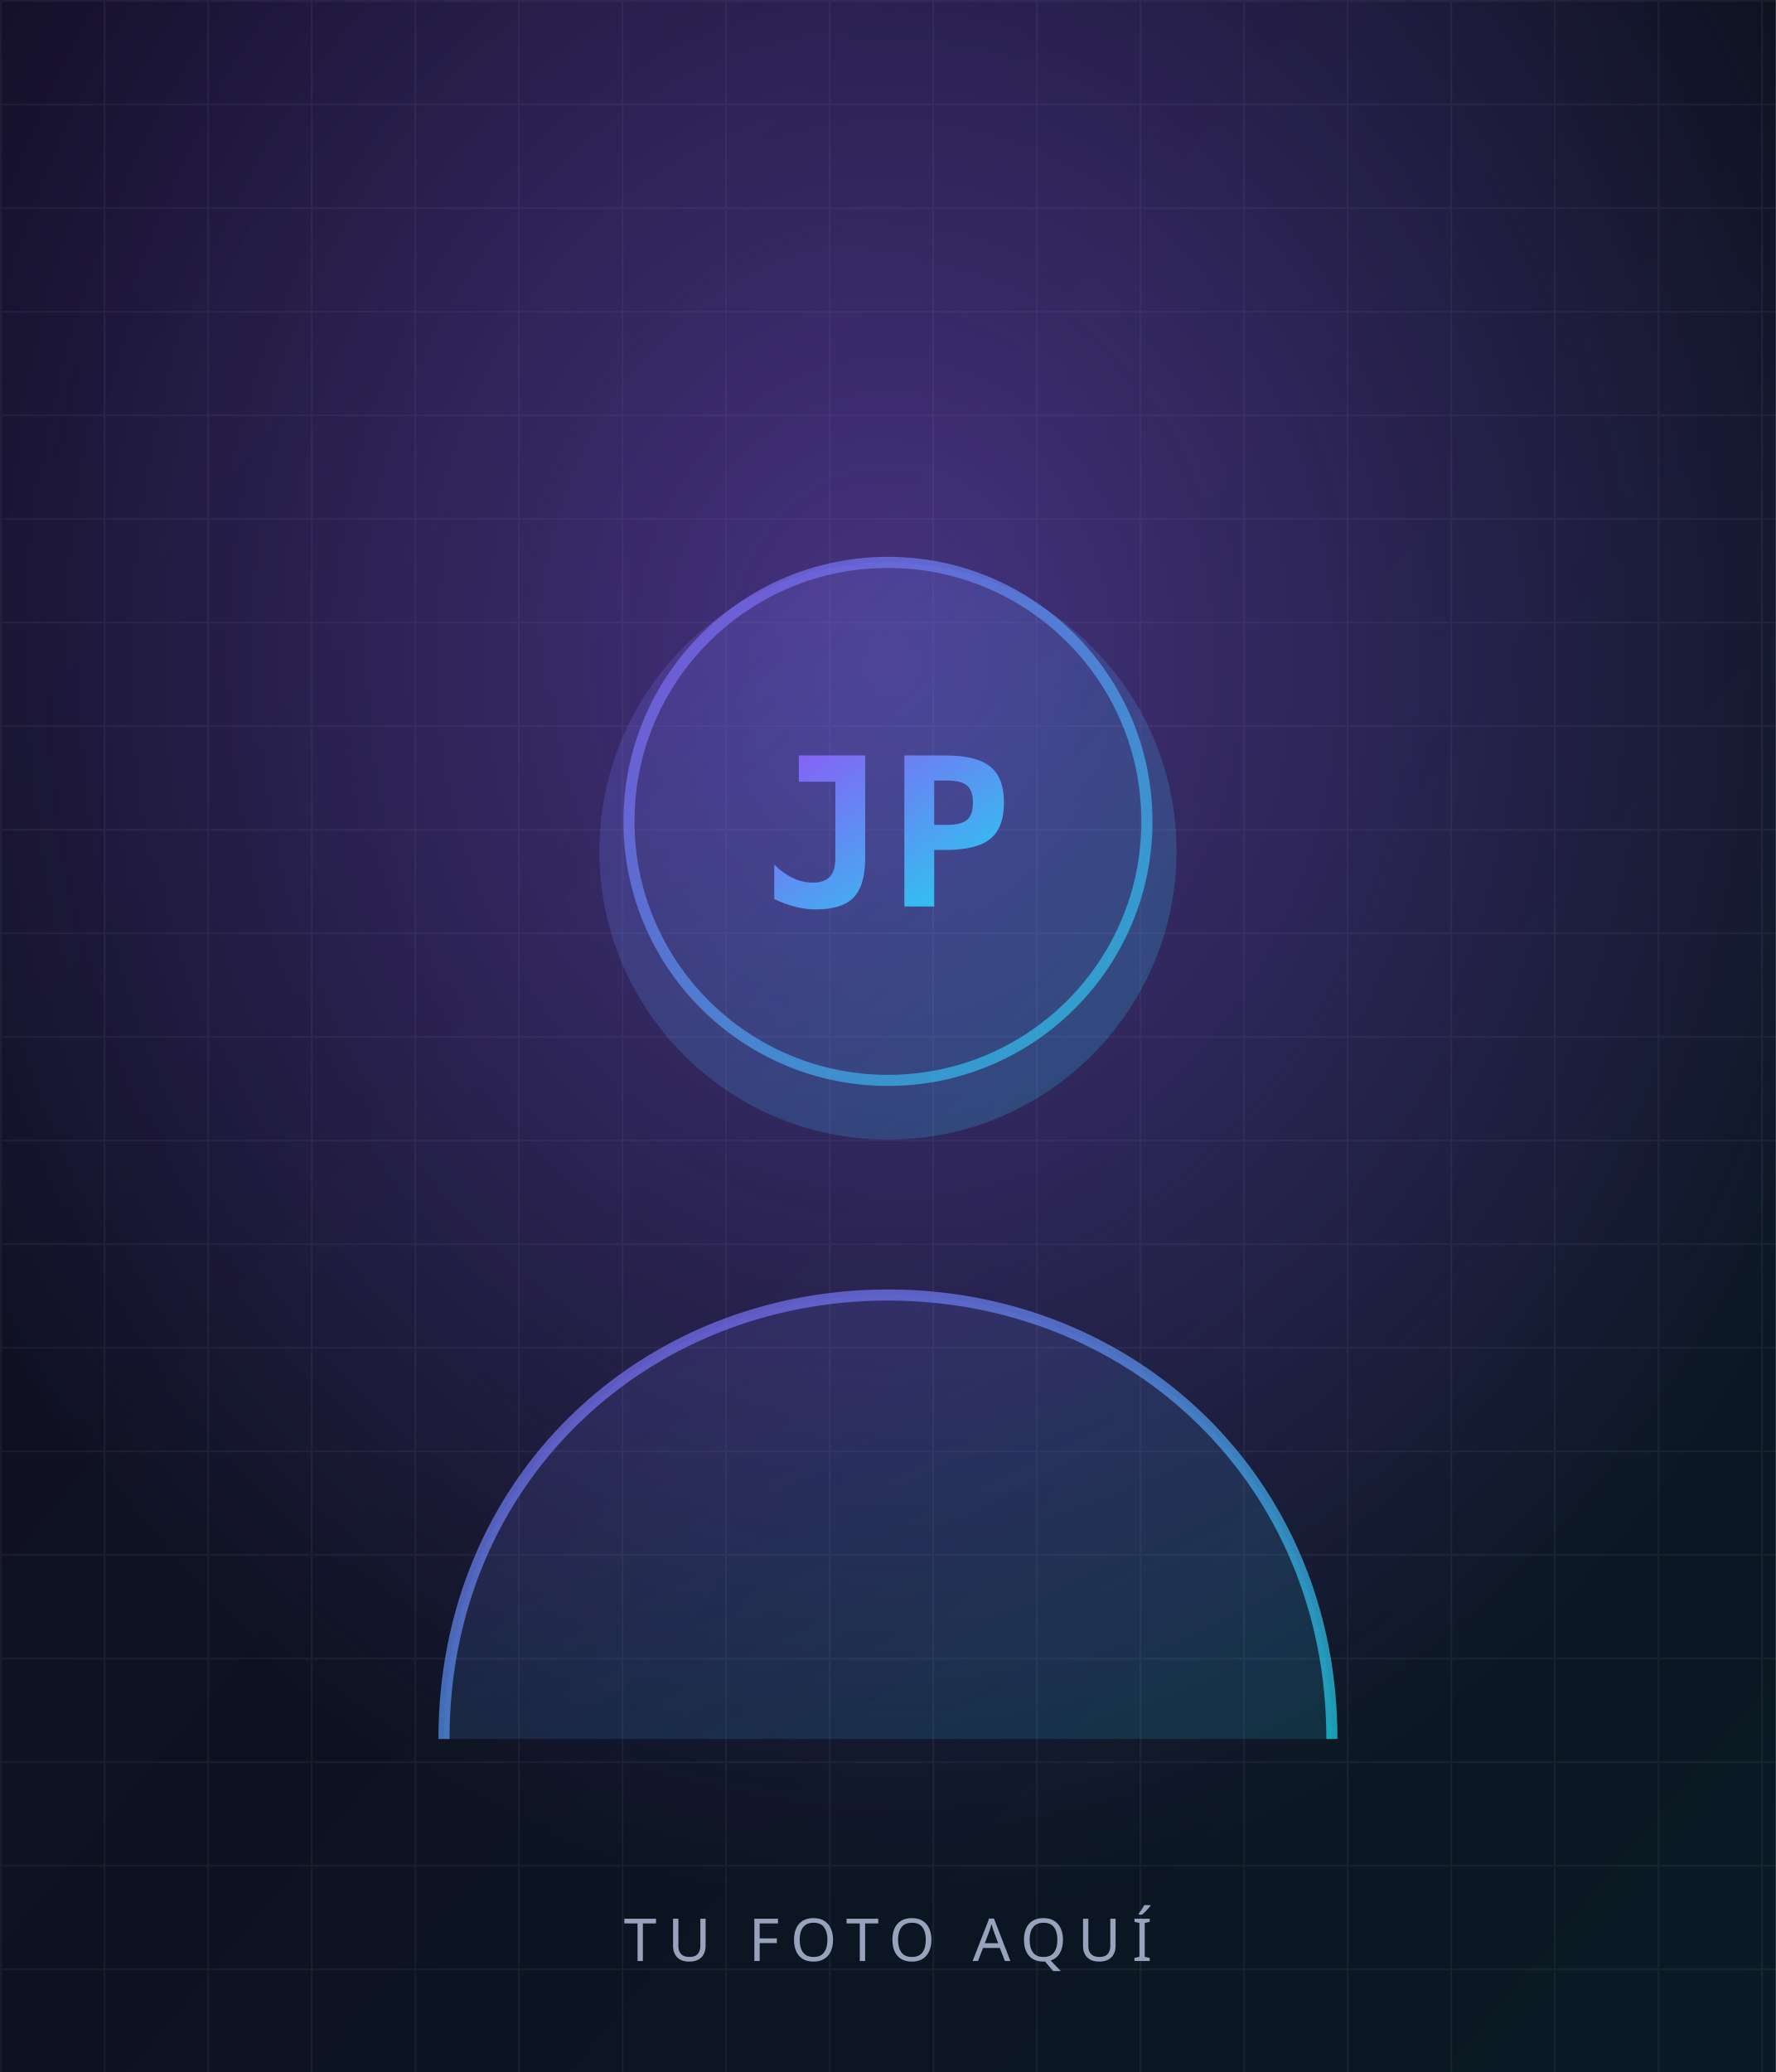
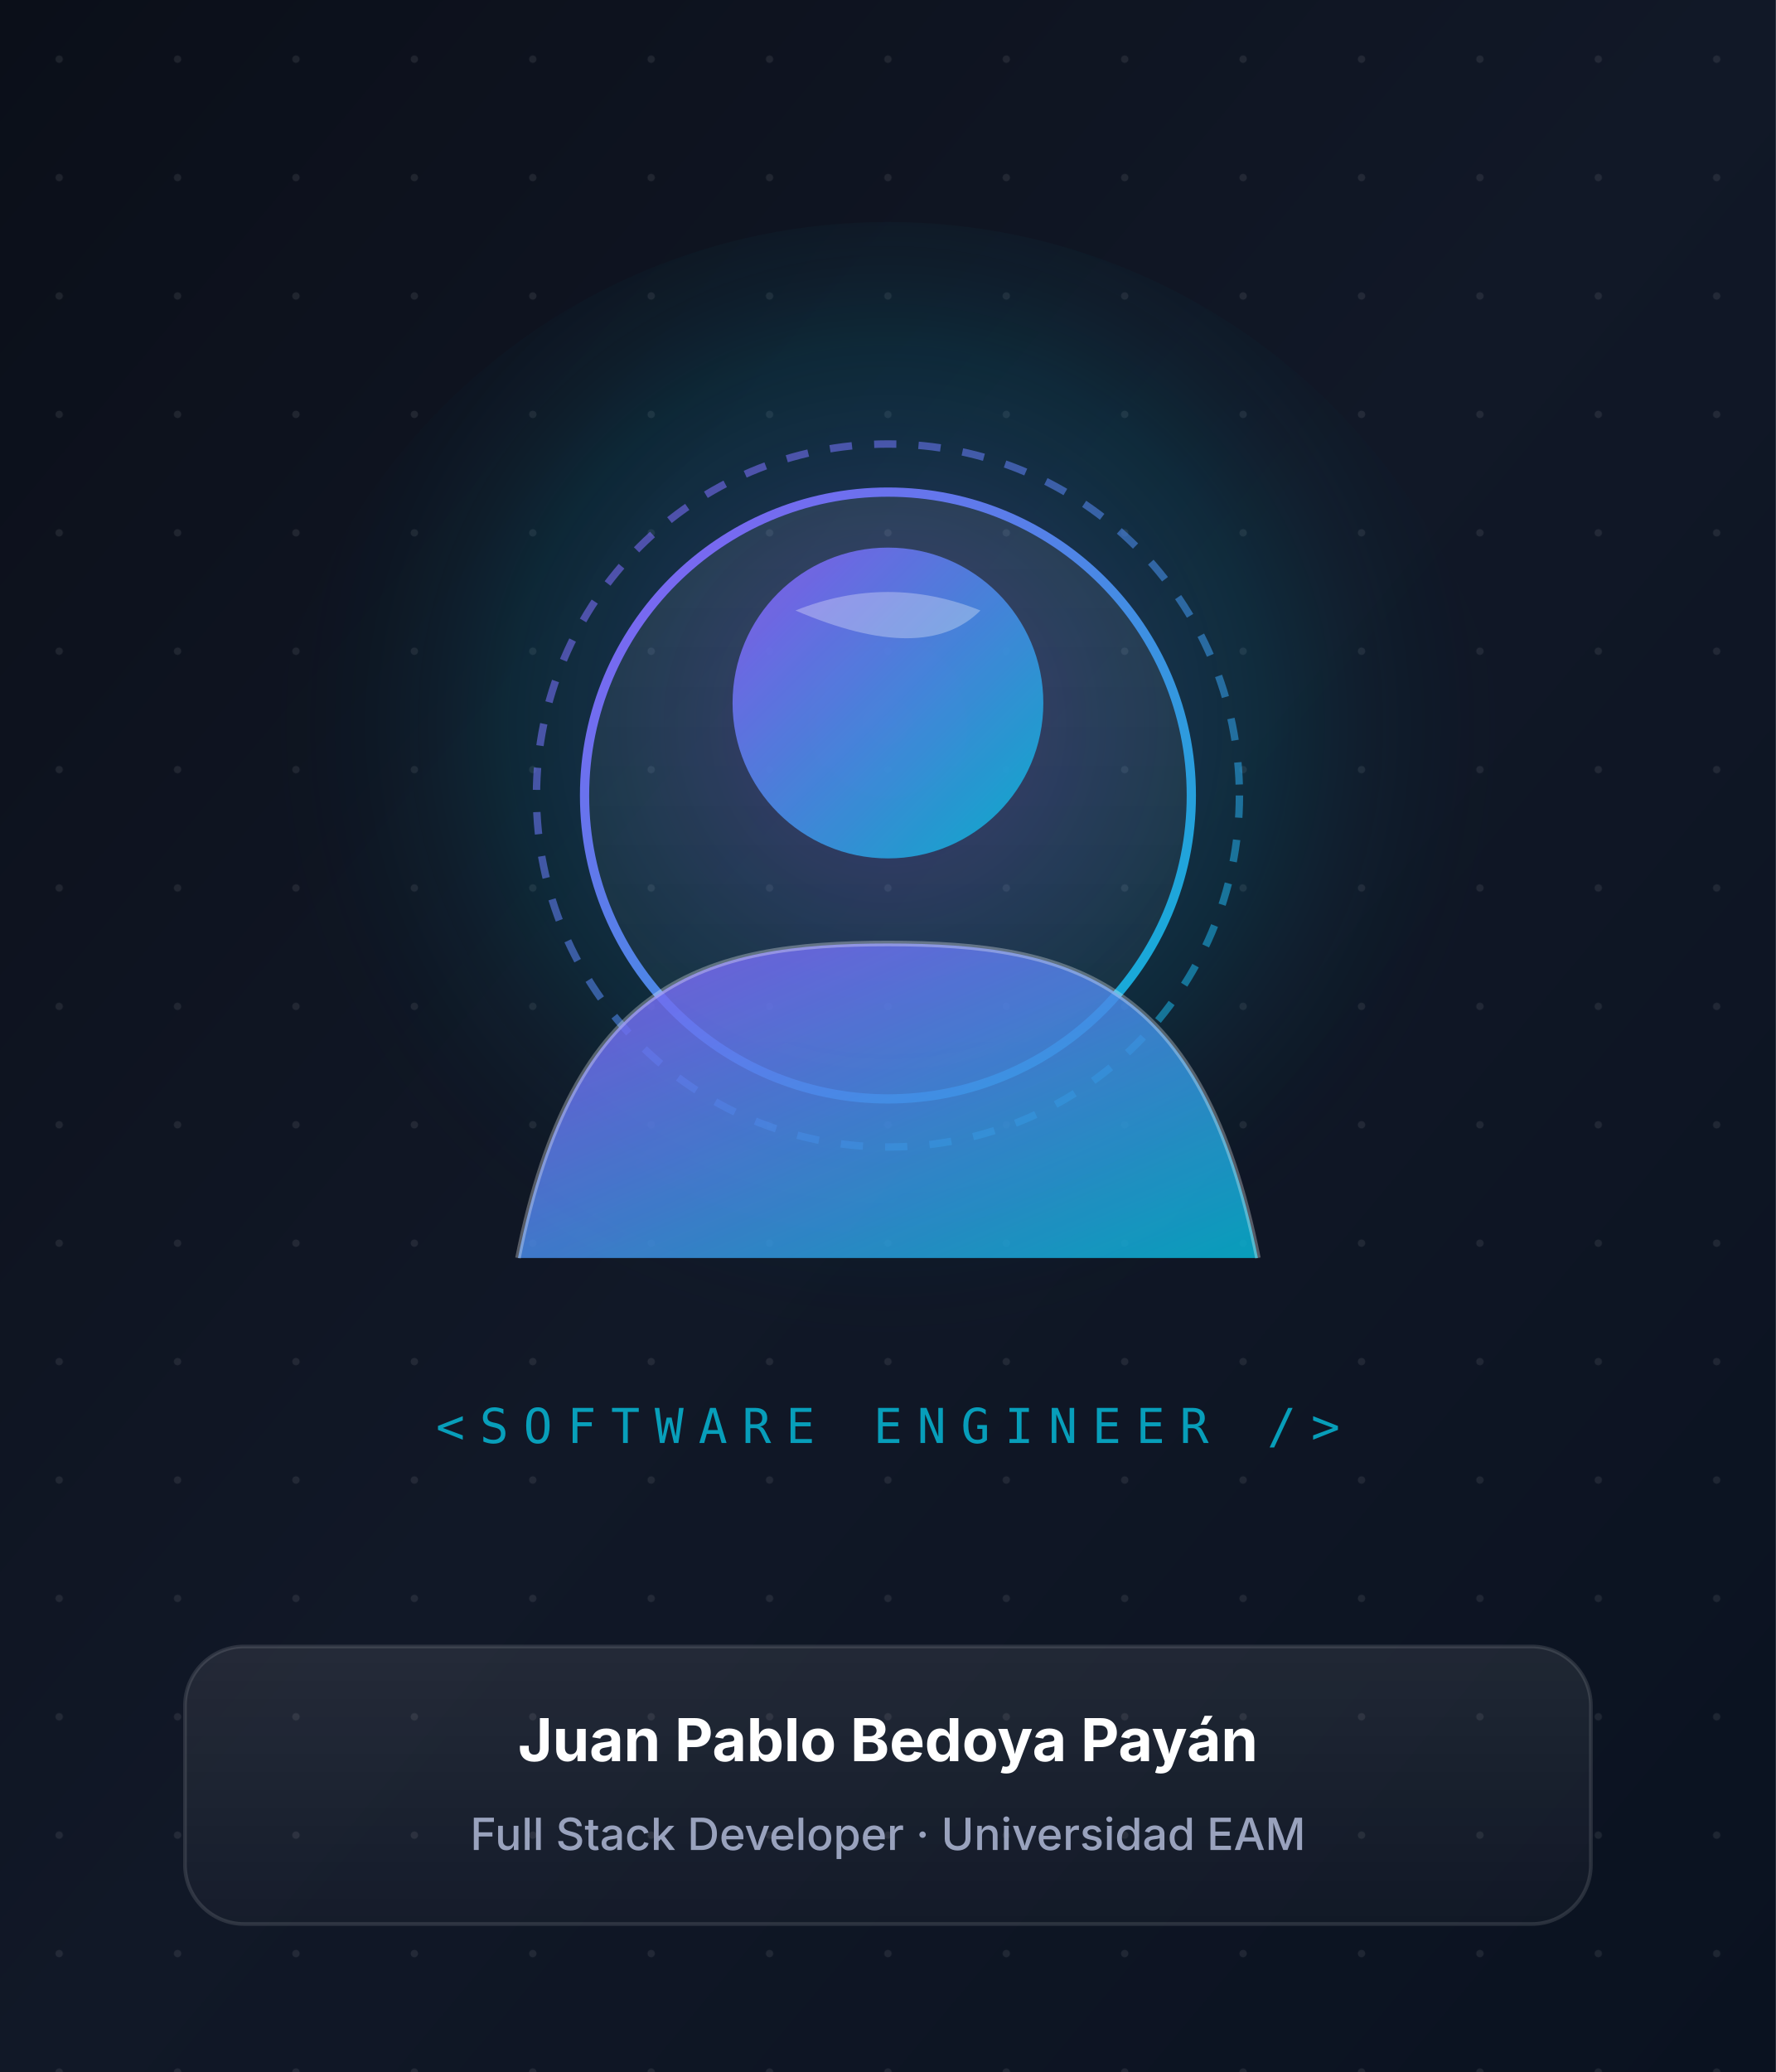
- <svg xmlns="http://www.w3.org/2000/svg" viewBox="0 0 480 560" width="480" height="560" role="img" aria-label="Foto de perfil (placeholder)">
+ <svg xmlns="http://www.w3.org/2000/svg" viewBox="0 0 480 560" width="480" height="560" role="img" aria-label="Juan Pablo Bedoya Payán — Perfil">
  <defs>
-     <linearGradient id="bg" x1="0" y1="0" x2="1" y2="1">
-       <stop offset="0" stop-color="#141029" />
-       <stop offset="0.5" stop-color="#0d1220" />
-       <stop offset="1" stop-color="#0a1a24" />
+     <linearGradient id="bg" x1="0%" y1="0%" x2="100%" y2="100%">
+       <stop offset="0%" stop-color="#0b0f19" />
+       <stop offset="50%" stop-color="#111827" />
+       <stop offset="100%" stop-color="#0a1220" />
    </linearGradient>
-     <linearGradient id="accent" x1="0" y1="0" x2="1" y2="1">
-       <stop offset="0" stop-color="#8b5cf6" />
-       <stop offset="1" stop-color="#22d3ee" />
+     <linearGradient id="primary" x1="0%" y1="0%" x2="100%" y2="100%">
+       <stop offset="0%" stop-color="#8b5cf6" />
+       <stop offset="100%" stop-color="#06b6d4" />
    </linearGradient>
-     <radialGradient id="glow" cx="0.5" cy="0.32" r="0.6">
-       <stop offset="0" stop-color="#8b5cf6" stop-opacity="0.45" />
-       <stop offset="1" stop-color="#8b5cf6" stop-opacity="0" />
+     <linearGradient id="card-glass" x1="0%" y1="0%" x2="0%" y2="100%">
+       <stop offset="0%" stop-color="#ffffff" stop-opacity="0.08" />
+       <stop offset="100%" stop-color="#ffffff" stop-opacity="0.02" />
+     </linearGradient>
+     <radialGradient id="halo" cx="50%" cy="40%" r="50%">
+       <stop offset="0%" stop-color="#8b5cf6" stop-opacity="0.35" />
+       <stop offset="60%" stop-color="#06b6d4" stop-opacity="0.12" />
+       <stop offset="100%" stop-color="#0b0f19" stop-opacity="0" />
    </radialGradient>
-     <pattern id="grid" width="28" height="28" patternUnits="userSpaceOnUse">
-       <path d="M28 0H0V28" fill="none" stroke="#ffffff" stroke-opacity="0.05" stroke-width="1" />
+     <pattern id="grid-pattern" width="32" height="32" patternUnits="userSpaceOnUse">
+       <circle cx="16" cy="16" r="1" fill="#ffffff" fill-opacity="0.08" />
    </pattern>
  </defs>
  <rect width="480" height="560" fill="url(#bg)" />
-   <rect width="480" height="560" fill="url(#grid)" />
-   <rect width="480" height="560" fill="url(#glow)" />
-   <circle cx="240" cy="230" r="78" fill="url(#accent)" fill-opacity="0.22" />
-   <circle cx="240" cy="222" r="70" fill="none" stroke="url(#accent)" stroke-width="3" stroke-opacity="0.7" />
-   <path d="M120 470c0-70 54-120 120-120s120 50 120 120" fill="url(#accent)" fill-opacity="0.14" stroke="url(#accent)" stroke-width="3" stroke-opacity="0.7" />
-   <text x="240" y="245" text-anchor="middle" font-family="'JetBrains Mono',ui-monospace,monospace" font-size="56" font-weight="700" fill="url(#accent)">JP</text>
-   <text x="240" y="530" text-anchor="middle" font-family="ui-sans-serif,system-ui,sans-serif" font-size="16" letter-spacing="3" fill="#99a2bd">TU FOTO AQUÍ</text>
+   <rect width="480" height="560" fill="url(#grid-pattern)" />
+   <circle cx="240" cy="230" r="170" fill="url(#halo)" />
+   <g transform="translate(0, 10)">
+     <circle cx="240" cy="205" r="95" fill="none" stroke="url(#primary)" stroke-width="2" stroke-dasharray="6 6" opacity="0.6" />
+     <circle cx="240" cy="205" r="82" fill="url(#card-glass)" stroke="url(#primary)" stroke-width="2.5" />
+     <circle cx="240" cy="180" r="42" fill="url(#primary)" opacity="0.9" />
+     <path d="M215 155 Q240 145 265 155 Q250 170 215 155" fill="#ffffff" opacity="0.3" />
+     <path d="M140 330 C155 255 190 245 240 245 C290 245 325 255 340 330 Z" fill="url(#primary)" opacity="0.85" />
+     <path d="M140 330 C155 255 190 245 240 245 C290 245 325 255 340 330" fill="none" stroke="#ffffff" stroke-width="1.5" opacity="0.3" />
+     <text x="240" y="380" text-anchor="middle" font-family="'JetBrains Mono', monospace" font-size="13" fill="#06b6d4" letter-spacing="4" opacity="0.85">&lt;SOFTWARE ENGINEER /&gt;</text>
+   </g>
+   <rect x="50" y="445" width="380" height="75" rx="16" fill="url(#card-glass)" stroke="rgba(255,255,255,0.12)" stroke-width="1" />
+   <text x="240" y="476" text-anchor="middle" font-family="system-ui, -apple-system, sans-serif" font-size="16" font-weight="700" fill="#ffffff">Juan Pablo Bedoya Payán</text>
+   <text x="240" y="500" text-anchor="middle" font-family="system-ui, -apple-system, sans-serif" font-size="12" font-weight="500" fill="#99a2bd">Full Stack Developer · Universidad EAM</text>
</svg>
